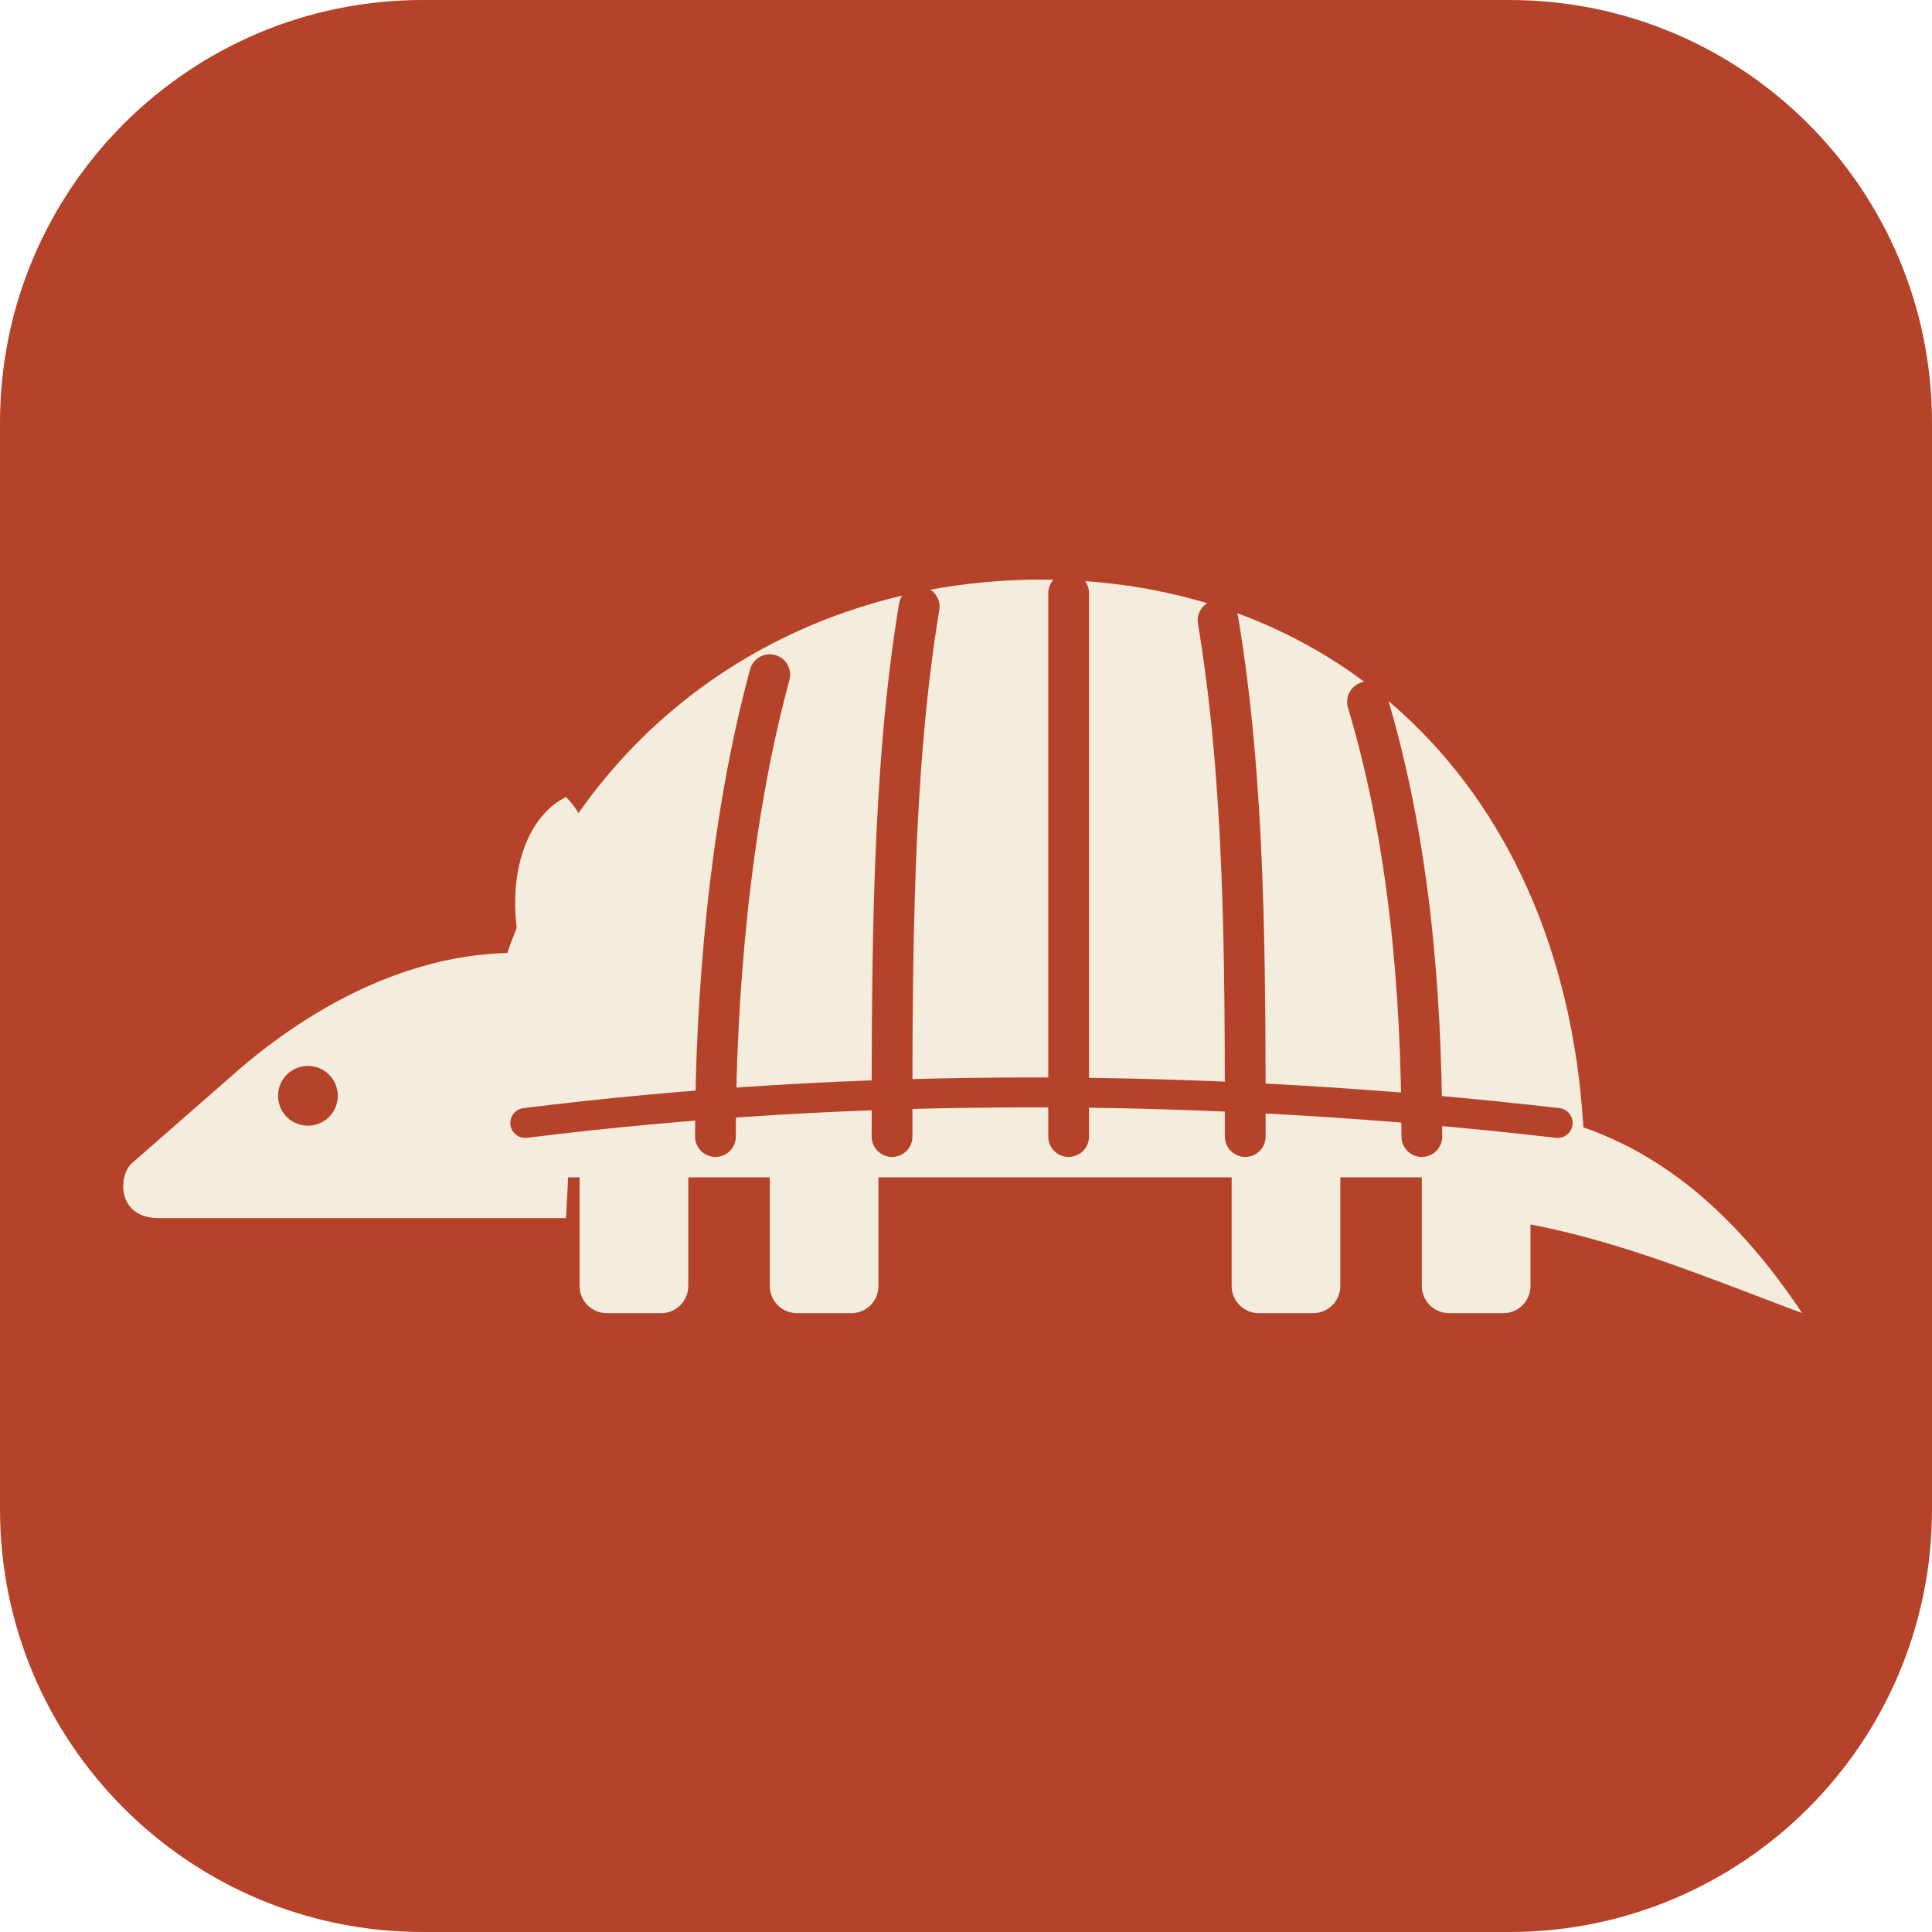
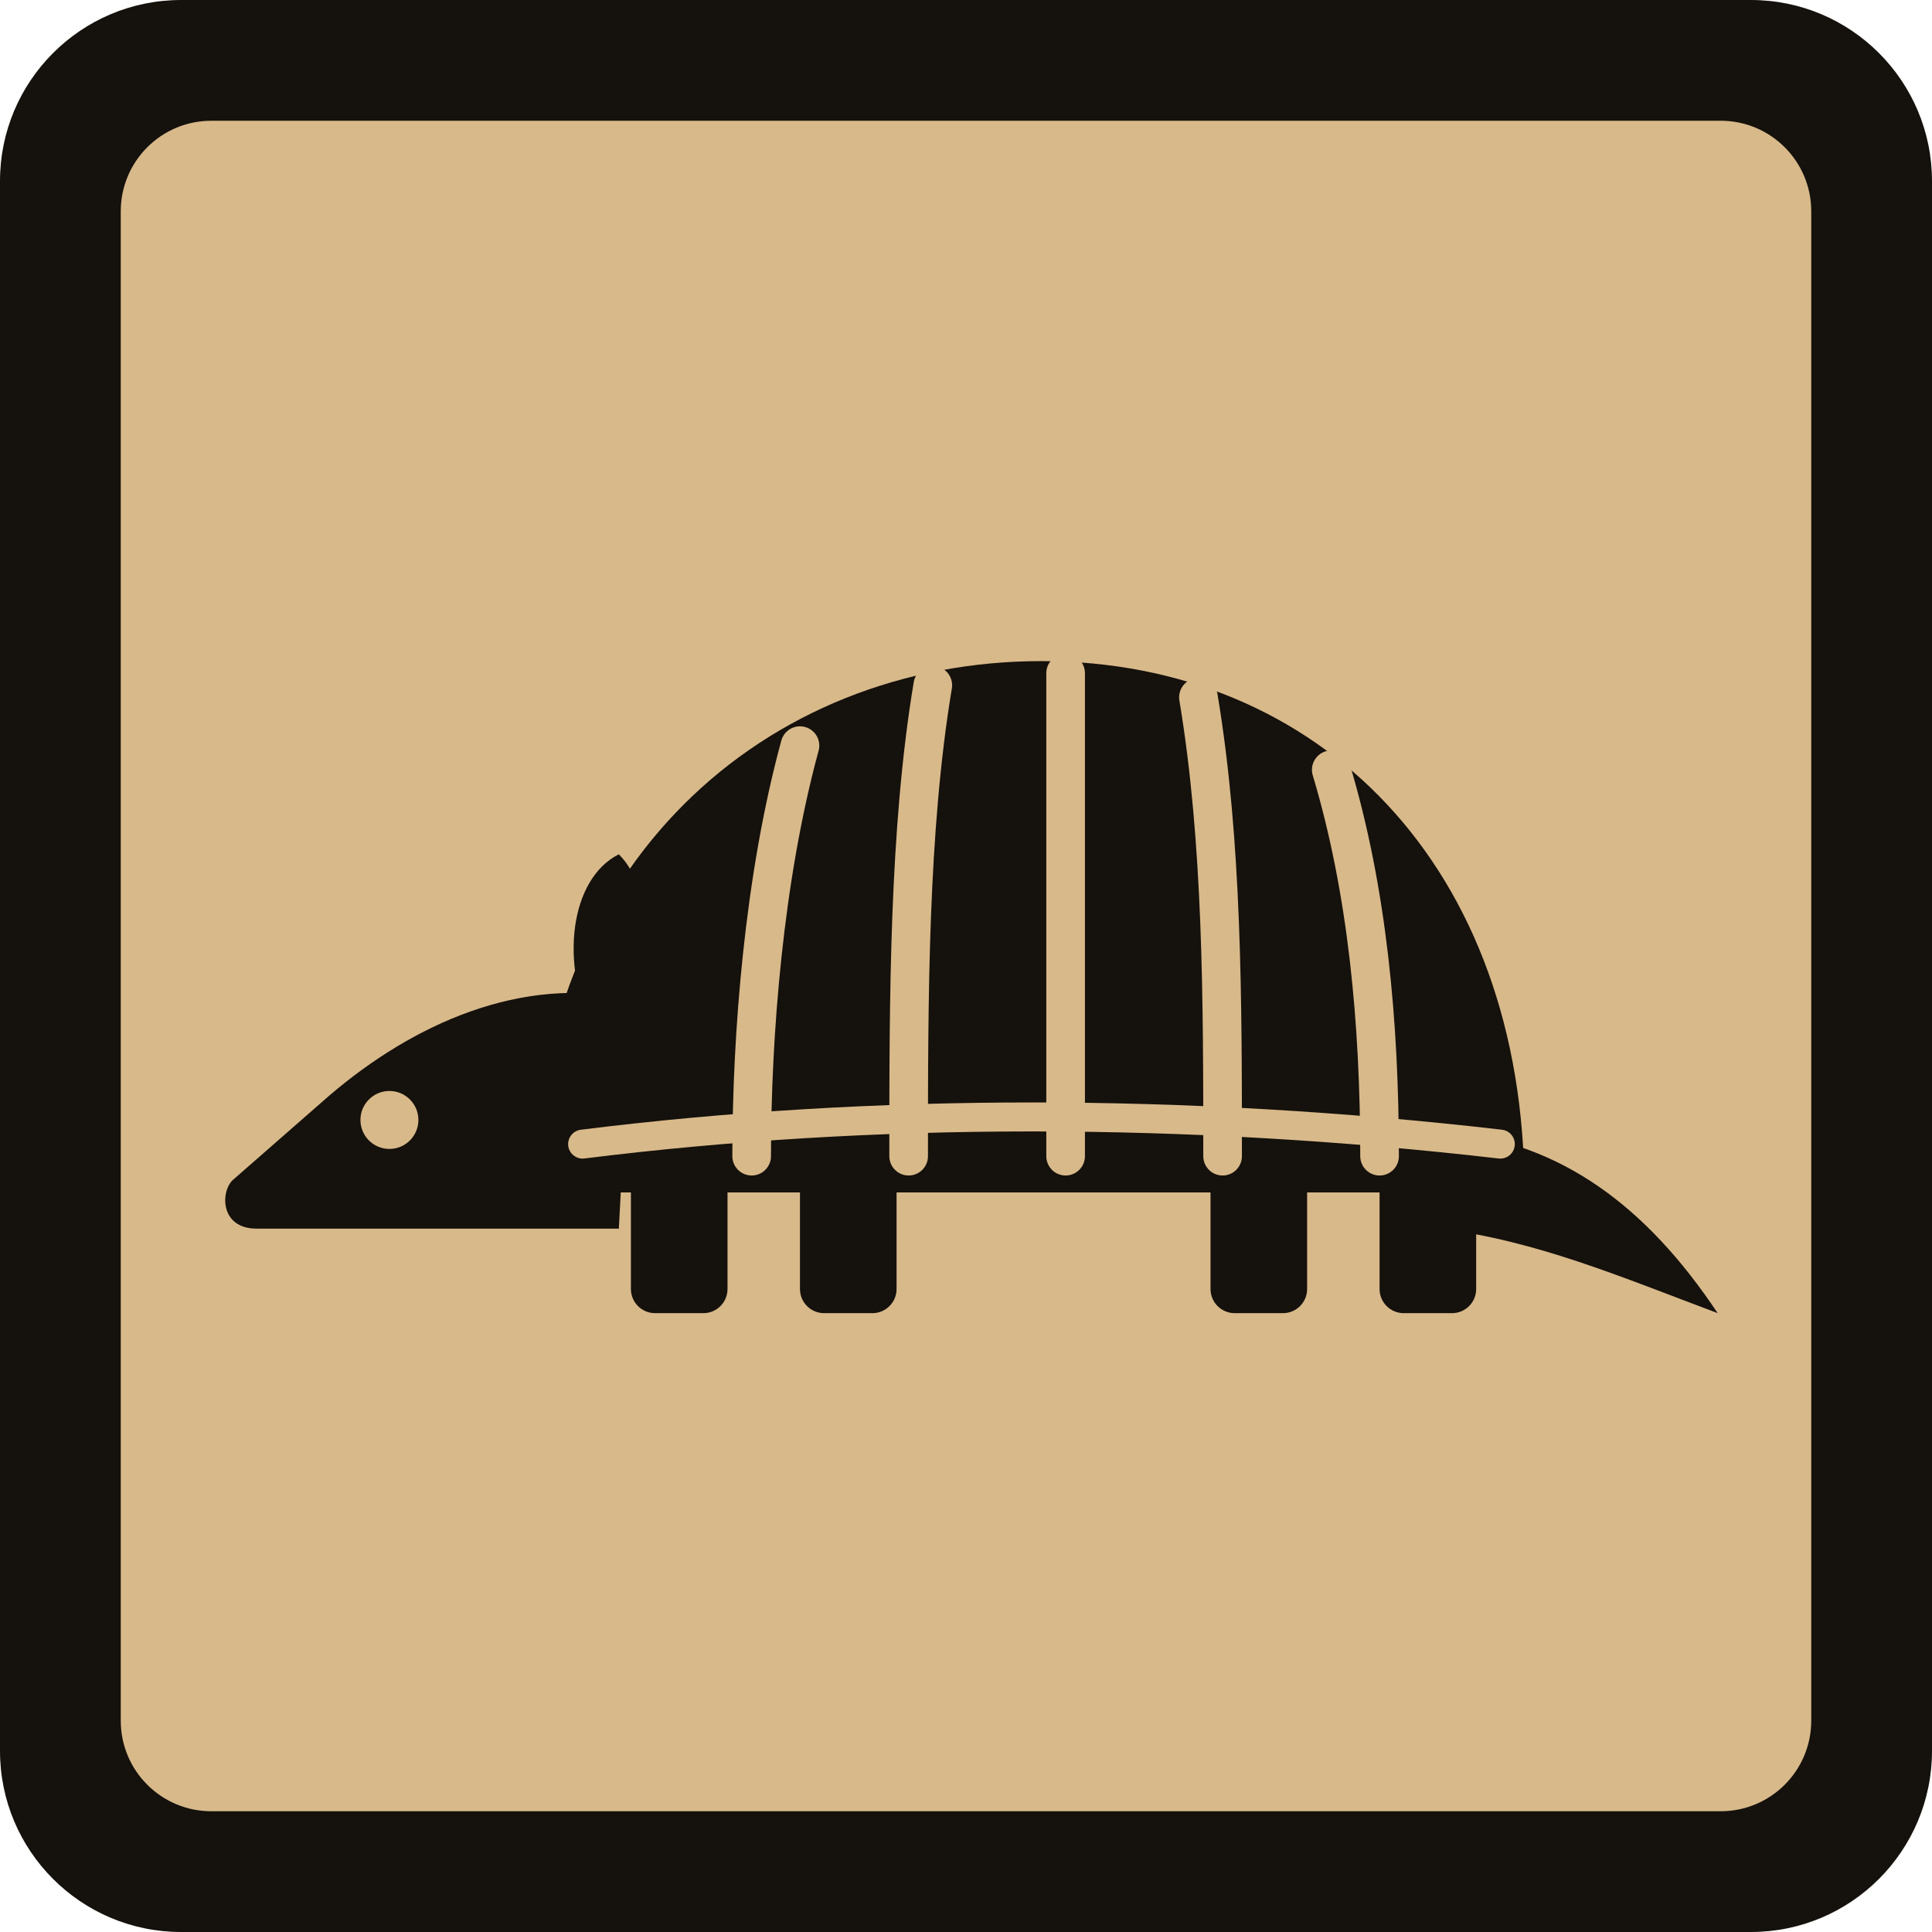
<svg xmlns="http://www.w3.org/2000/svg" viewBox="0 0 64 64">
-   <rect width="64" height="64" rx="14" fill="#b4432a" />
-   <g transform="translate(3 12) scale(0.45)">
-     <path fill="#f4ecdd" d="M104 55c9 1 16 6 22 15-8-3-15-6-23-7z" />
-     <path fill="#f4ecdd" d="M36 59h8v9a2 2 0 0 1-2 2h-4a2 2 0 0 1-2-2zm14 0h8v9a2 2 0 0 1-2 2h-4a2 2 0 0 1-2-2zm34 0h8v9a2 2 0 0 1-2 2h-4a2 2 0 0 1-2-2zm14 0h8v9a2 2 0 0 1-2 2h-4a2 2 0 0 1-2-2z" />
-     <path fill="#f4ecdd" d="M28 60c0-27 19-44 42-44s40 17 40 44z" />
-     <path fill="#f4ecdd" d="M36 44c-9-2-18 2-25 8L3 59c-1 1-1 4 2 4h30z" />
-     <path fill="#f4ecdd" d="M33 47c-3-6-2-13 2-15 3 3 3 10 0 15z" />
-     <g fill="none" stroke="#b4432a" stroke-linecap="round">
-       <path stroke-width="3" d="M50 23c-3 11-4 24-4 34M61 18c-2 12-2 26-2 39M72 17c0 13 0 27 0 40M83 19c2 12 2 25 2 38M94 25c3 10 4 21 4 32" />
-       <path stroke-width="2.2" d="M32 56c24-3 50-3 76 0" />
+   <rect width="64" height="64" rx="6" fill="#15110c" />
+   <rect x="4" y="4" width="56" height="56" rx="3" fill="#d8b98a" />
+   <g transform="translate(6.5 15.5) scale(0.4)">
+     <path fill="#15110c" d="M104 55c9 1 16 6 22 15-8-3-15-6-23-7z" />
+     <path fill="#15110c" d="M36 59h8v9a2 2 0 0 1-2 2h-4a2 2 0 0 1-2-2zm14 0h8v9a2 2 0 0 1-2 2h-4a2 2 0 0 1-2-2zm34 0h8v9a2 2 0 0 1-2 2h-4a2 2 0 0 1-2-2zm14 0h8v9a2 2 0 0 1-2 2h-4a2 2 0 0 1-2-2z" />
+     <path fill="#15110c" d="M28 60c0-27 19-44 42-44s40 17 40 44z" />
+     <path fill="#15110c" d="M36 44c-9-2-18 2-25 8L3 59c-1 1-1 4 2 4h30z" />
+     <path fill="#15110c" d="M33 47c-3-6-2-13 2-15 3 3 3 10 0 15z" />
+     <g fill="none" stroke="#d8b98a" stroke-linecap="round">
+       <path stroke-width="3.2" d="M50 23c-3 11-4 24-4 34M61 18c-2 12-2 26-2 39M72 17c0 13 0 27 0 40M83 19c2 12 2 25 2 38M94 25c3 10 4 21 4 32" />
+       <path stroke-width="2.4" d="M32 56c24-3 50-3 76 0" />
    </g>
-     <circle cx="16" cy="54" r="2.2" fill="#b4432a" />
+     <circle cx="16" cy="54" r="2.4" fill="#d8b98a" />
  </g>
</svg>
